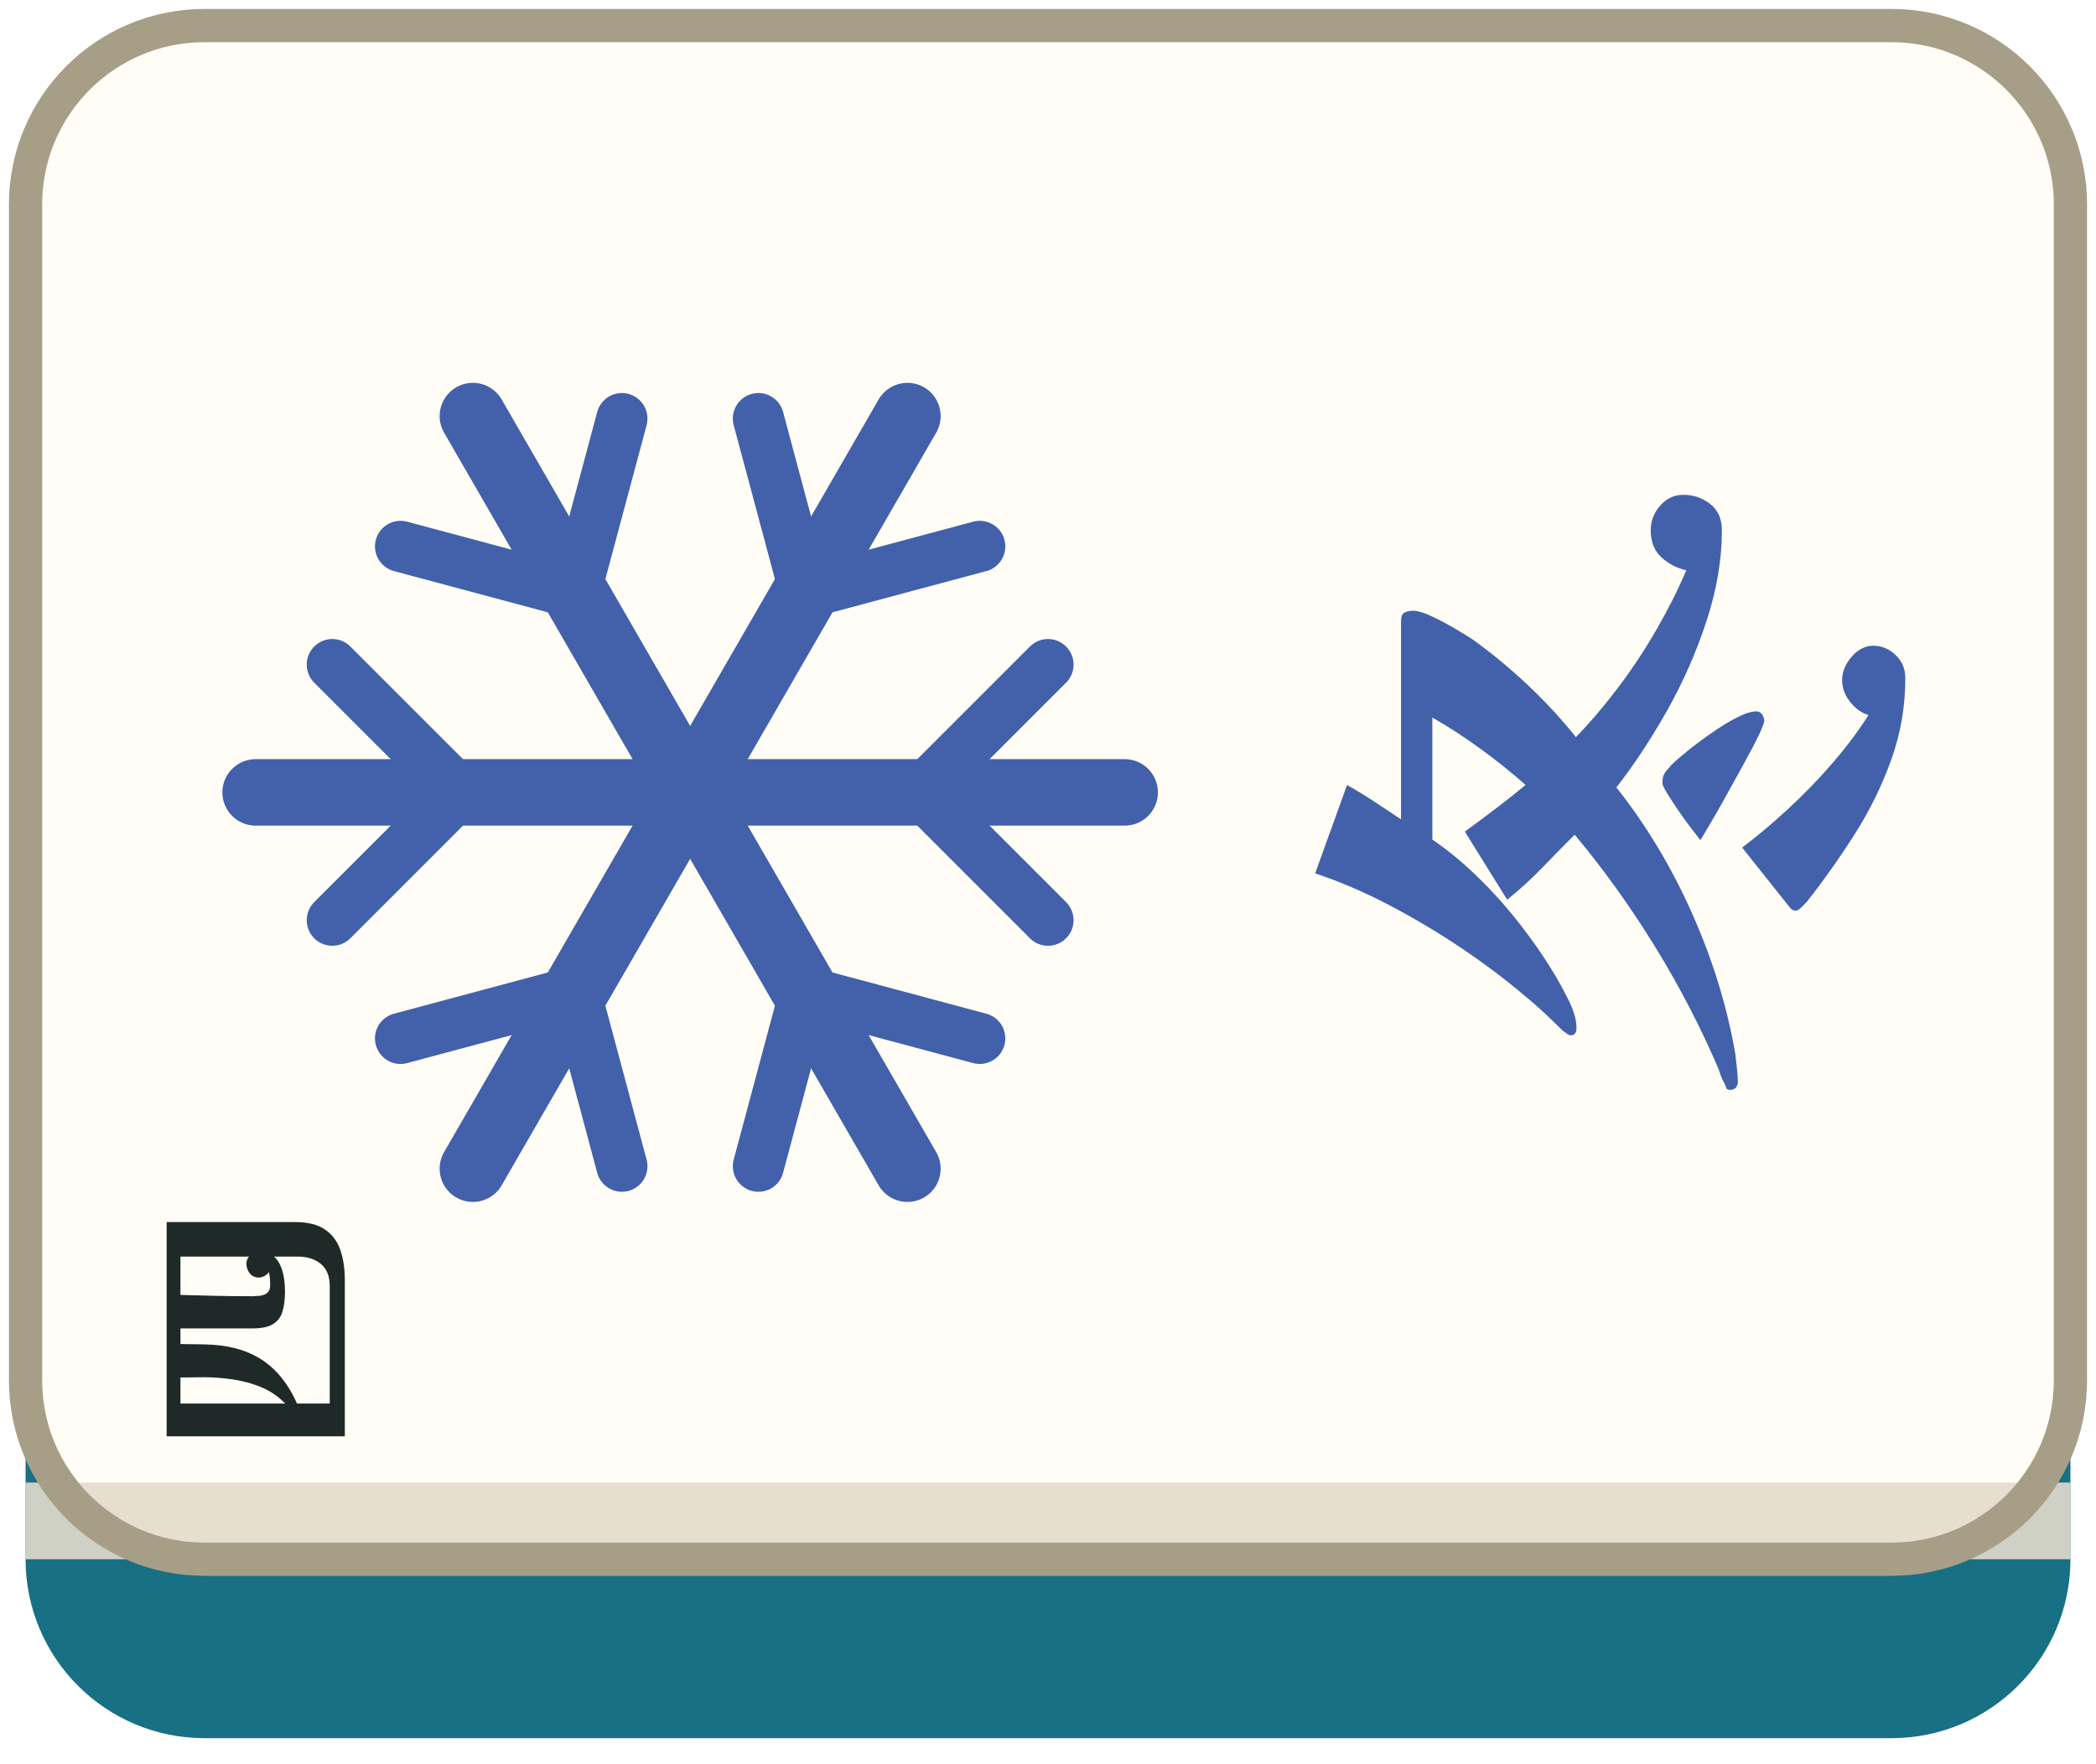
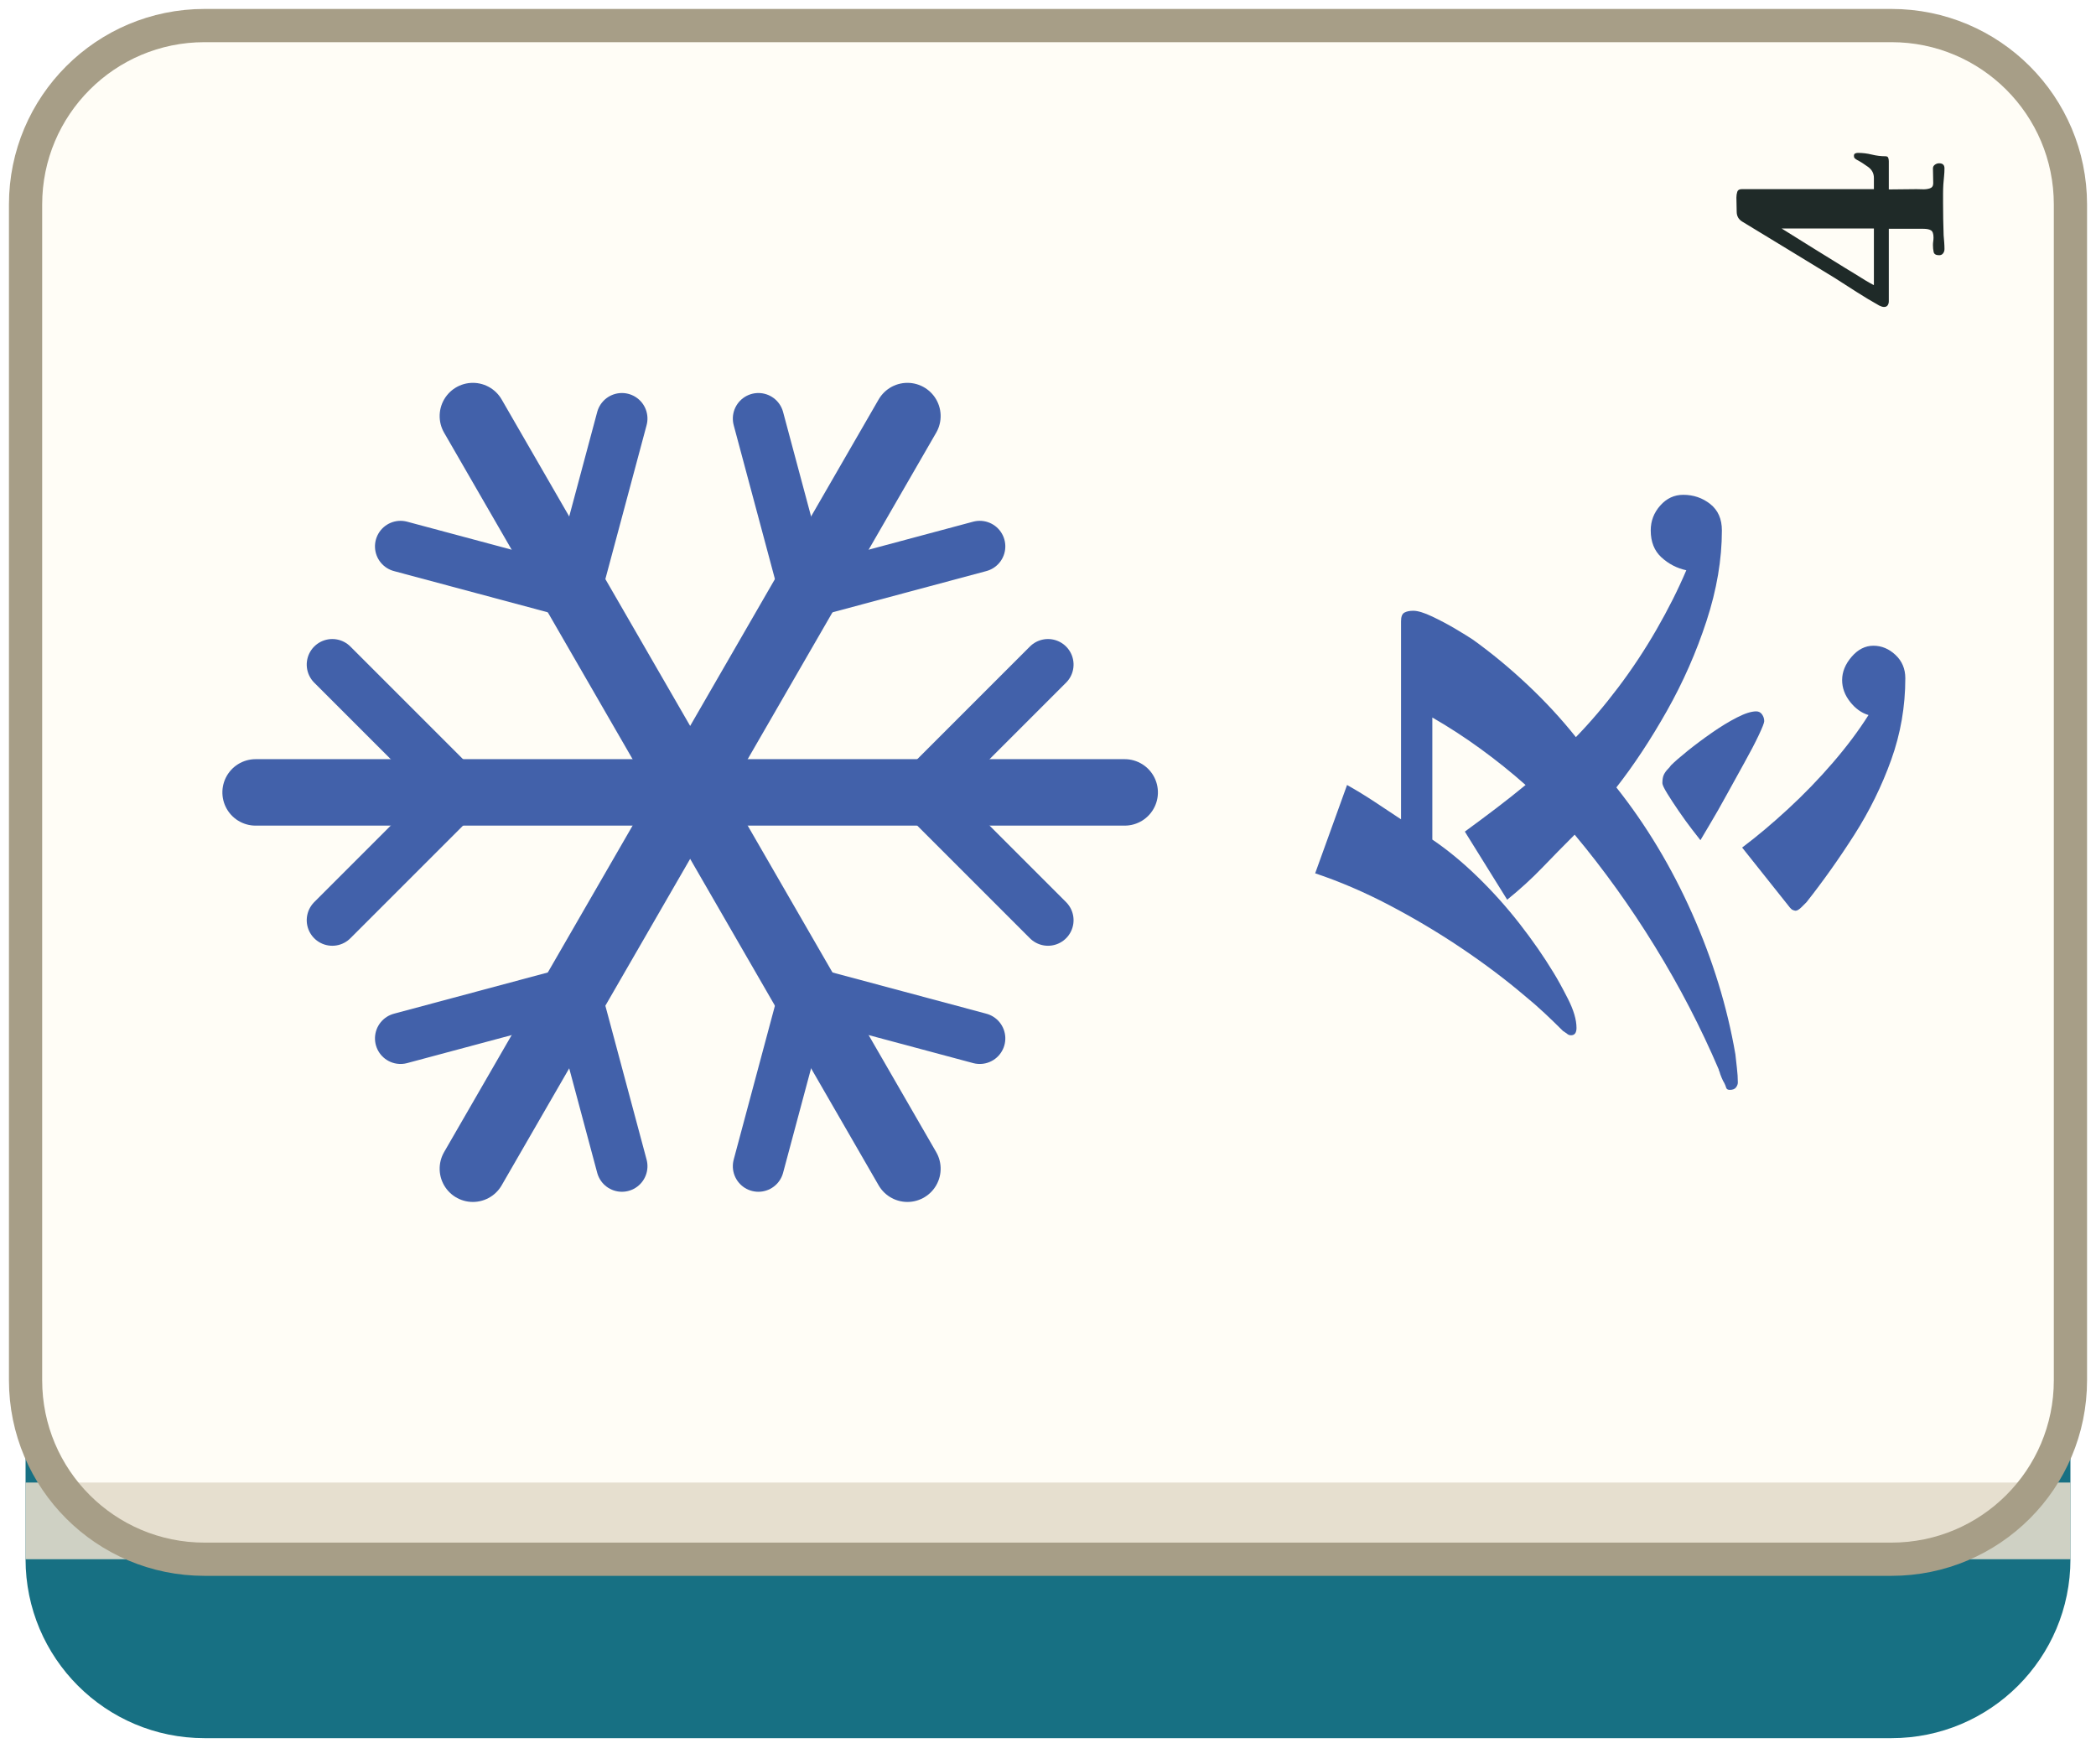
<svg xmlns="http://www.w3.org/2000/svg" viewBox="-1 -1 82 69">
  <rect x="0" y="7" width="80" height="60" rx="7" fill="#177083" />
  <rect x="0" y="0" width="80" height="60" rx="7" fill="#FFFDF6" />
  <rect x="0" y="57" width="80" height="3" fill="#E3DCCB" opacity=".9" />
  <rect x="0" y="0" width="80" height="60" rx="7" fill="none" stroke="#A79E87" stroke-width="1.3" />
  <g transform="translate(0 60) rotate(-90)">
    <line x1="30" y1="26" x2="30" y2="9" stroke="#4261AA" stroke-width="2.6" stroke-linecap="round" transform="rotate(0 30 26)" />
    <path d="M25 12 L30 17 L35 12" fill="none" stroke="#4261AA" stroke-width="2" stroke-linecap="round" transform="rotate(0 30 26)" />
    <line x1="30" y1="26" x2="30" y2="9" stroke="#4261AA" stroke-width="2.6" stroke-linecap="round" transform="rotate(60 30 26)" />
    <path d="M25 12 L30 17 L35 12" fill="none" stroke="#4261AA" stroke-width="2" stroke-linecap="round" transform="rotate(60 30 26)" />
    <line x1="30" y1="26" x2="30" y2="9" stroke="#4261AA" stroke-width="2.6" stroke-linecap="round" transform="rotate(120 30 26)" />
    <path d="M25 12 L30 17 L35 12" fill="none" stroke="#4261AA" stroke-width="2" stroke-linecap="round" transform="rotate(120 30 26)" />
    <line x1="30" y1="26" x2="30" y2="9" stroke="#4261AA" stroke-width="2.6" stroke-linecap="round" transform="rotate(180 30 26)" />
    <path d="M25 12 L30 17 L35 12" fill="none" stroke="#4261AA" stroke-width="2" stroke-linecap="round" transform="rotate(180 30 26)" />
    <line x1="30" y1="26" x2="30" y2="9" stroke="#4261AA" stroke-width="2.6" stroke-linecap="round" transform="rotate(240 30 26)" />
    <path d="M25 12 L30 17 L35 12" fill="none" stroke="#4261AA" stroke-width="2" stroke-linecap="round" transform="rotate(240 30 26)" />
    <line x1="30" y1="26" x2="30" y2="9" stroke="#4261AA" stroke-width="2.6" stroke-linecap="round" transform="rotate(300 30 26)" />
    <path d="M25 12 L30 17 L35 12" fill="none" stroke="#4261AA" stroke-width="2" stroke-linecap="round" transform="rotate(300 30 26)" />
    <path transform="translate(17.93 71.14) scale(0.024 -0.024)" d="M742 -48Q742 -68 727.0 -84.0Q712 -100 689 -100Q620 -100 556.0 -77.0Q492 -54 434.0 -17.0Q376 20 324 61L316 69Q310 75 310 79Q310 81 312 85L315 88L413 166Q440 130 476.0 91.0Q512 52 551.5 18.0Q591 -16 629 -40Q634 -23 650.5 -10.0Q667 3 686 3Q706 3 724.0 -12.5Q742 -28 742 -48ZM635 143Q635 137 630.0 133.5Q625 130 619 130Q615 130 596.0 139.0Q577 148 551.0 162.5Q525 177 498.5 191.5Q472 206 452.0 218.0Q432 230 425 234Q430 238 443.0 248.0Q456 258 472.0 269.0Q488 280 501.0 288.0Q514 296 518 296Q527 296 532.0 293.5Q537 291 541 287Q544 284 547 282Q556 273 570.5 255.0Q585 237 600.0 215.5Q615 194 625.0 174.5Q635 155 635 143ZM988 262Q988 237 973.0 218.0Q958 199 930 199Q859 199 782.5 224.0Q706 249 636.0 288.5Q566 328 511 371Q419 298 305.5 247.5Q192 197 76 177Q66 176 53.5 174.5Q41 173 30 173Q26 173 22.0 176.0Q18 179 18 186Q18 191 21.5 192.0Q25 193 29 195Q32 197 38.0 199.5Q44 202 48 203Q49 204 51 204Q154 248 251.5 308.0Q349 368 434 439Q407 466 380.0 492.0Q353 518 328 549L439 618Q458 592 477.0 567.0Q496 542 515 519Q546 554 574.0 592.5Q602 631 625 671H426Q401 634 365.0 597.0Q329 560 288.5 528.5Q248 497 210 474Q194 464 166.5 450.0Q139 436 119 436Q107 436 107 445Q107 449 110 452L114 458Q129 473 143.5 488.5Q158 504 171 520Q211 567 249.0 623.5Q287 680 319.0 741.0Q351 802 371 862L515 810Q502 787 487.5 765.0Q473 743 459 722H782Q793 722 796.0 716.5Q799 711 799 702Q799 691 789.5 671.0Q780 651 769.0 632.5Q758 614 752 605Q719 559 678.0 515.5Q637 472 593 437Q629 402 674.0 368.0Q719 334 768.5 305.5Q818 277 865 257Q870 280 886.0 297.5Q902 315 930 315Q953 315 970.5 299.5Q988 284 988 262Z" fill="#4261AA" />
-     <path transform="translate(3.93 12.36) scale(0.01 -0.01)" d="M319 540Q319 563 318.5 585.5Q318 608 318 630H216V220Q258 261 280.0 314.0Q302 367 310.5 425.5Q319 484 319 540ZM791 264Q776 247 752.5 237.5Q729 228 703.5 224.5Q678 221 656 221Q608 221 575.5 231.0Q543 241 526.5 268.5Q510 296 510 348V630H449Q448 599 448.0 567.0Q448 535 446 503Q438 384 382.0 303.5Q326 223 216 174V46H676Q733 46 762.0 80.5Q791 115 791 172ZM791 630H641Q639 563 637.5 495.5Q636 428 636 360Q636 353 636.0 346.0Q636 339 637 331Q637 316 641 305Q645 293 654.0 286.0Q663 279 679 279Q693 279 705.5 280.0Q718 281 731 284Q721 290 715.0 301.5Q709 313 709 323Q709 346 725.5 359.0Q742 372 764 372Q779 372 791 362ZM926 181Q926 108 897.5 65.5Q869 23 818.0 5.0Q767 -13 700 -13H88V684H926Z" fill="#1F2A28" />
+     <path transform="translate(48.76 75.05) scale(0.011 -0.011)" d="M300 249V577Q265 521 229.5 464.0Q194 407 159 350Q149 333 138.0 315.5Q127 298 116 280Q112 273 107.5 265.5Q103 258 99 250L100 249ZM569 306Q569 281 563.0 256.5Q557 232 557 208Q557 200 551.5 198.0Q546 196 539 196H439L440 98Q440 90 439.5 75.5Q439 61 443.0 49.5Q447 38 461 38Q475 38 488.0 38.5Q501 39 514 39Q522 39 527.0 32.0Q532 25 532 17Q532 -2 514 -2Q500 -2 485.5 -0.5Q471 1 457 2Q441 3 424.5 3.0Q408 3 391 3Q363 3 334.0 2.5Q305 2 276 1Q264 0 251.5 -1.0Q239 -2 227 -2Q218 -2 211.5 3.0Q205 8 205 17Q205 34 216.5 36.5Q228 39 241 39Q248 39 254.5 38.0Q261 37 268 37Q288 37 293.5 46.0Q299 55 299 73Q299 104 299.0 134.5Q299 165 299 196H41Q33 196 27.0 200.0Q21 204 21 213Q21 220 26 230Q49 271 74.0 310.0Q99 349 124 388Q175 471 225.0 553.5Q275 636 325 718Q337 737 360 737Q373 737 385.0 737.5Q397 738 410 738Q421 738 430.5 735.0Q440 732 440 719V249H480Q504 249 519.0 269.5Q534 290 544 309Q546 313 549 316Q551 320 559 320Q565 320 567.0 315.5Q569 311 569 306Z" fill="#1F2A28" />
  </g>
</svg>
